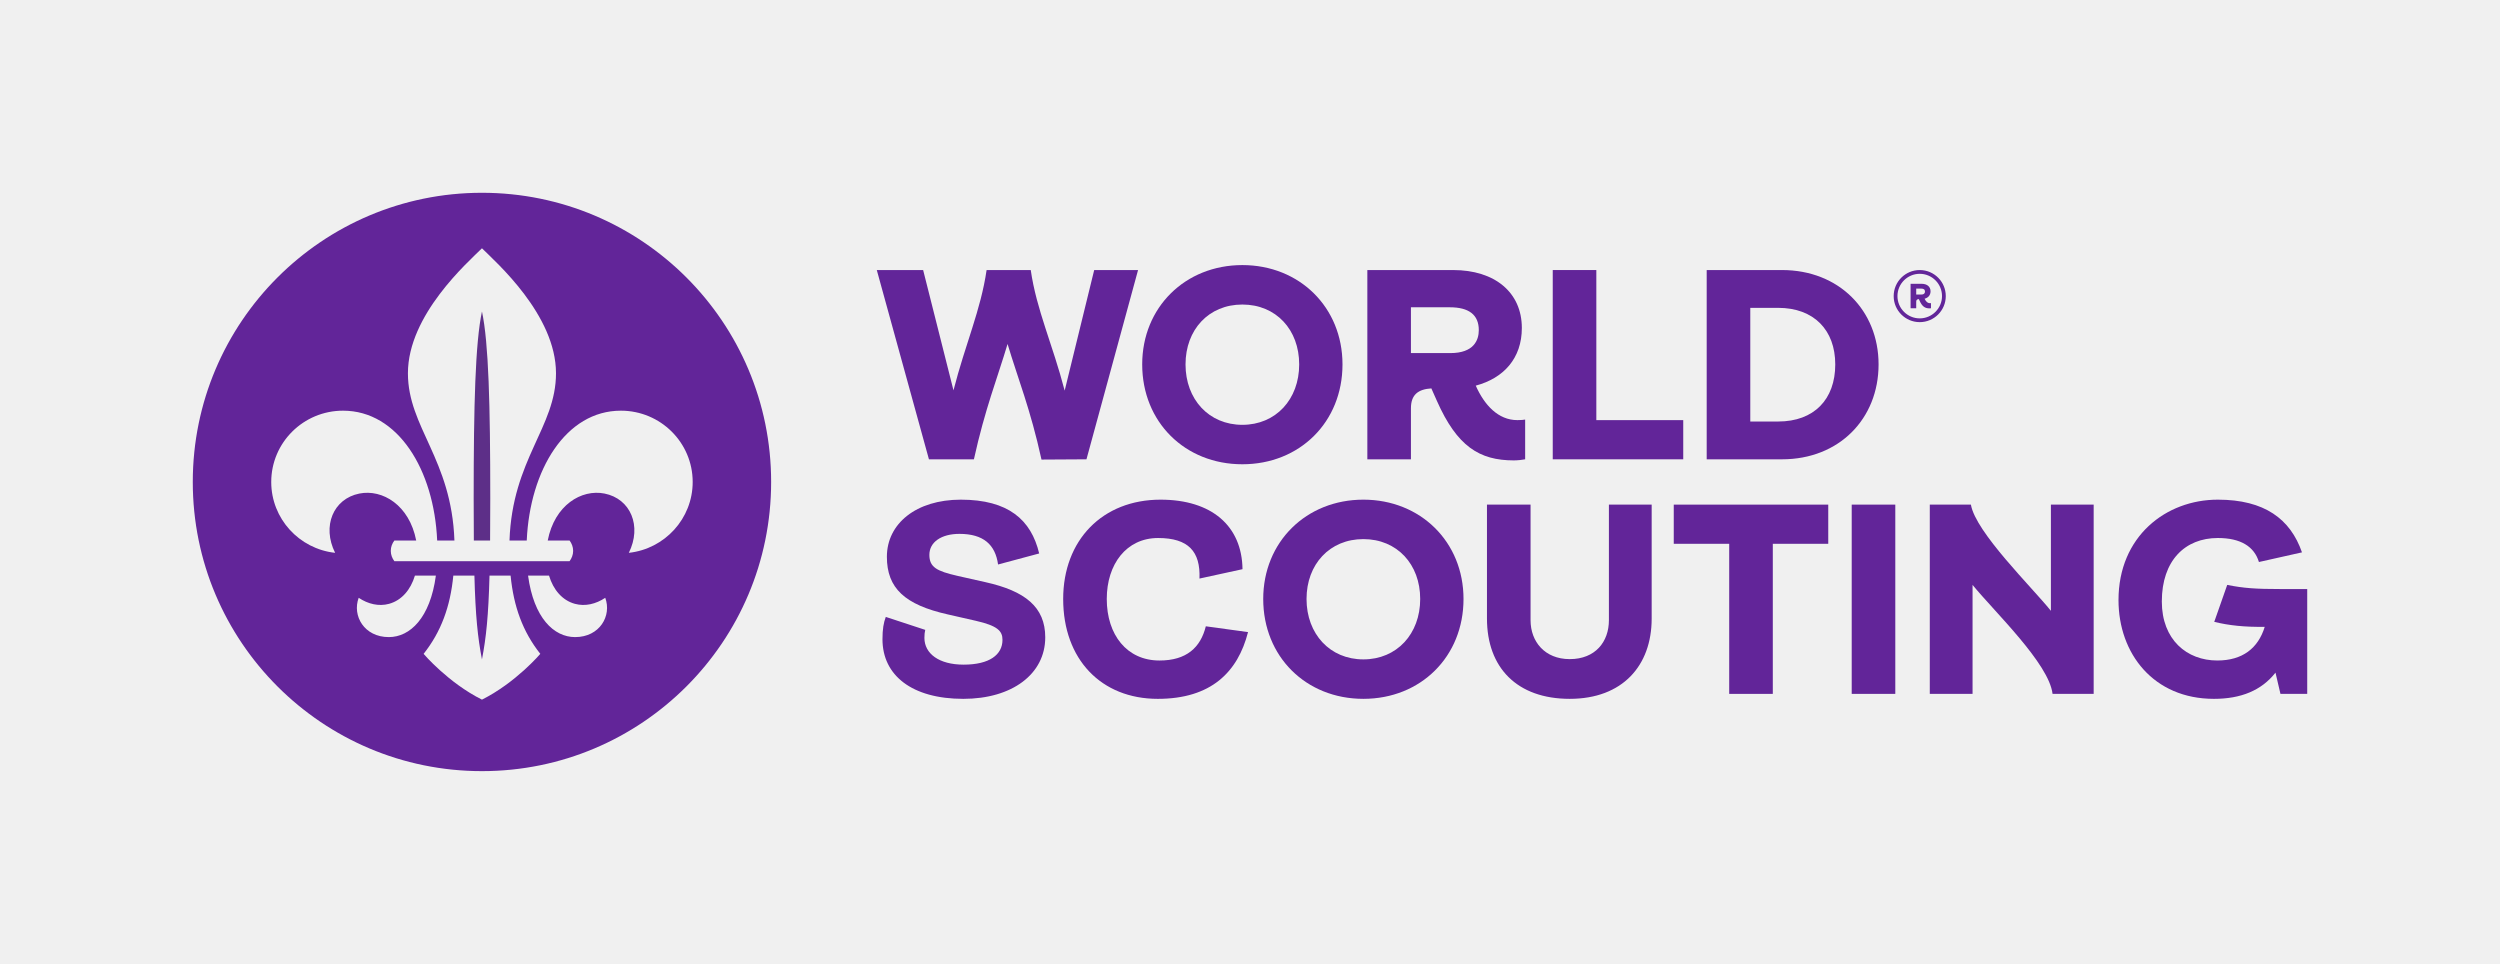
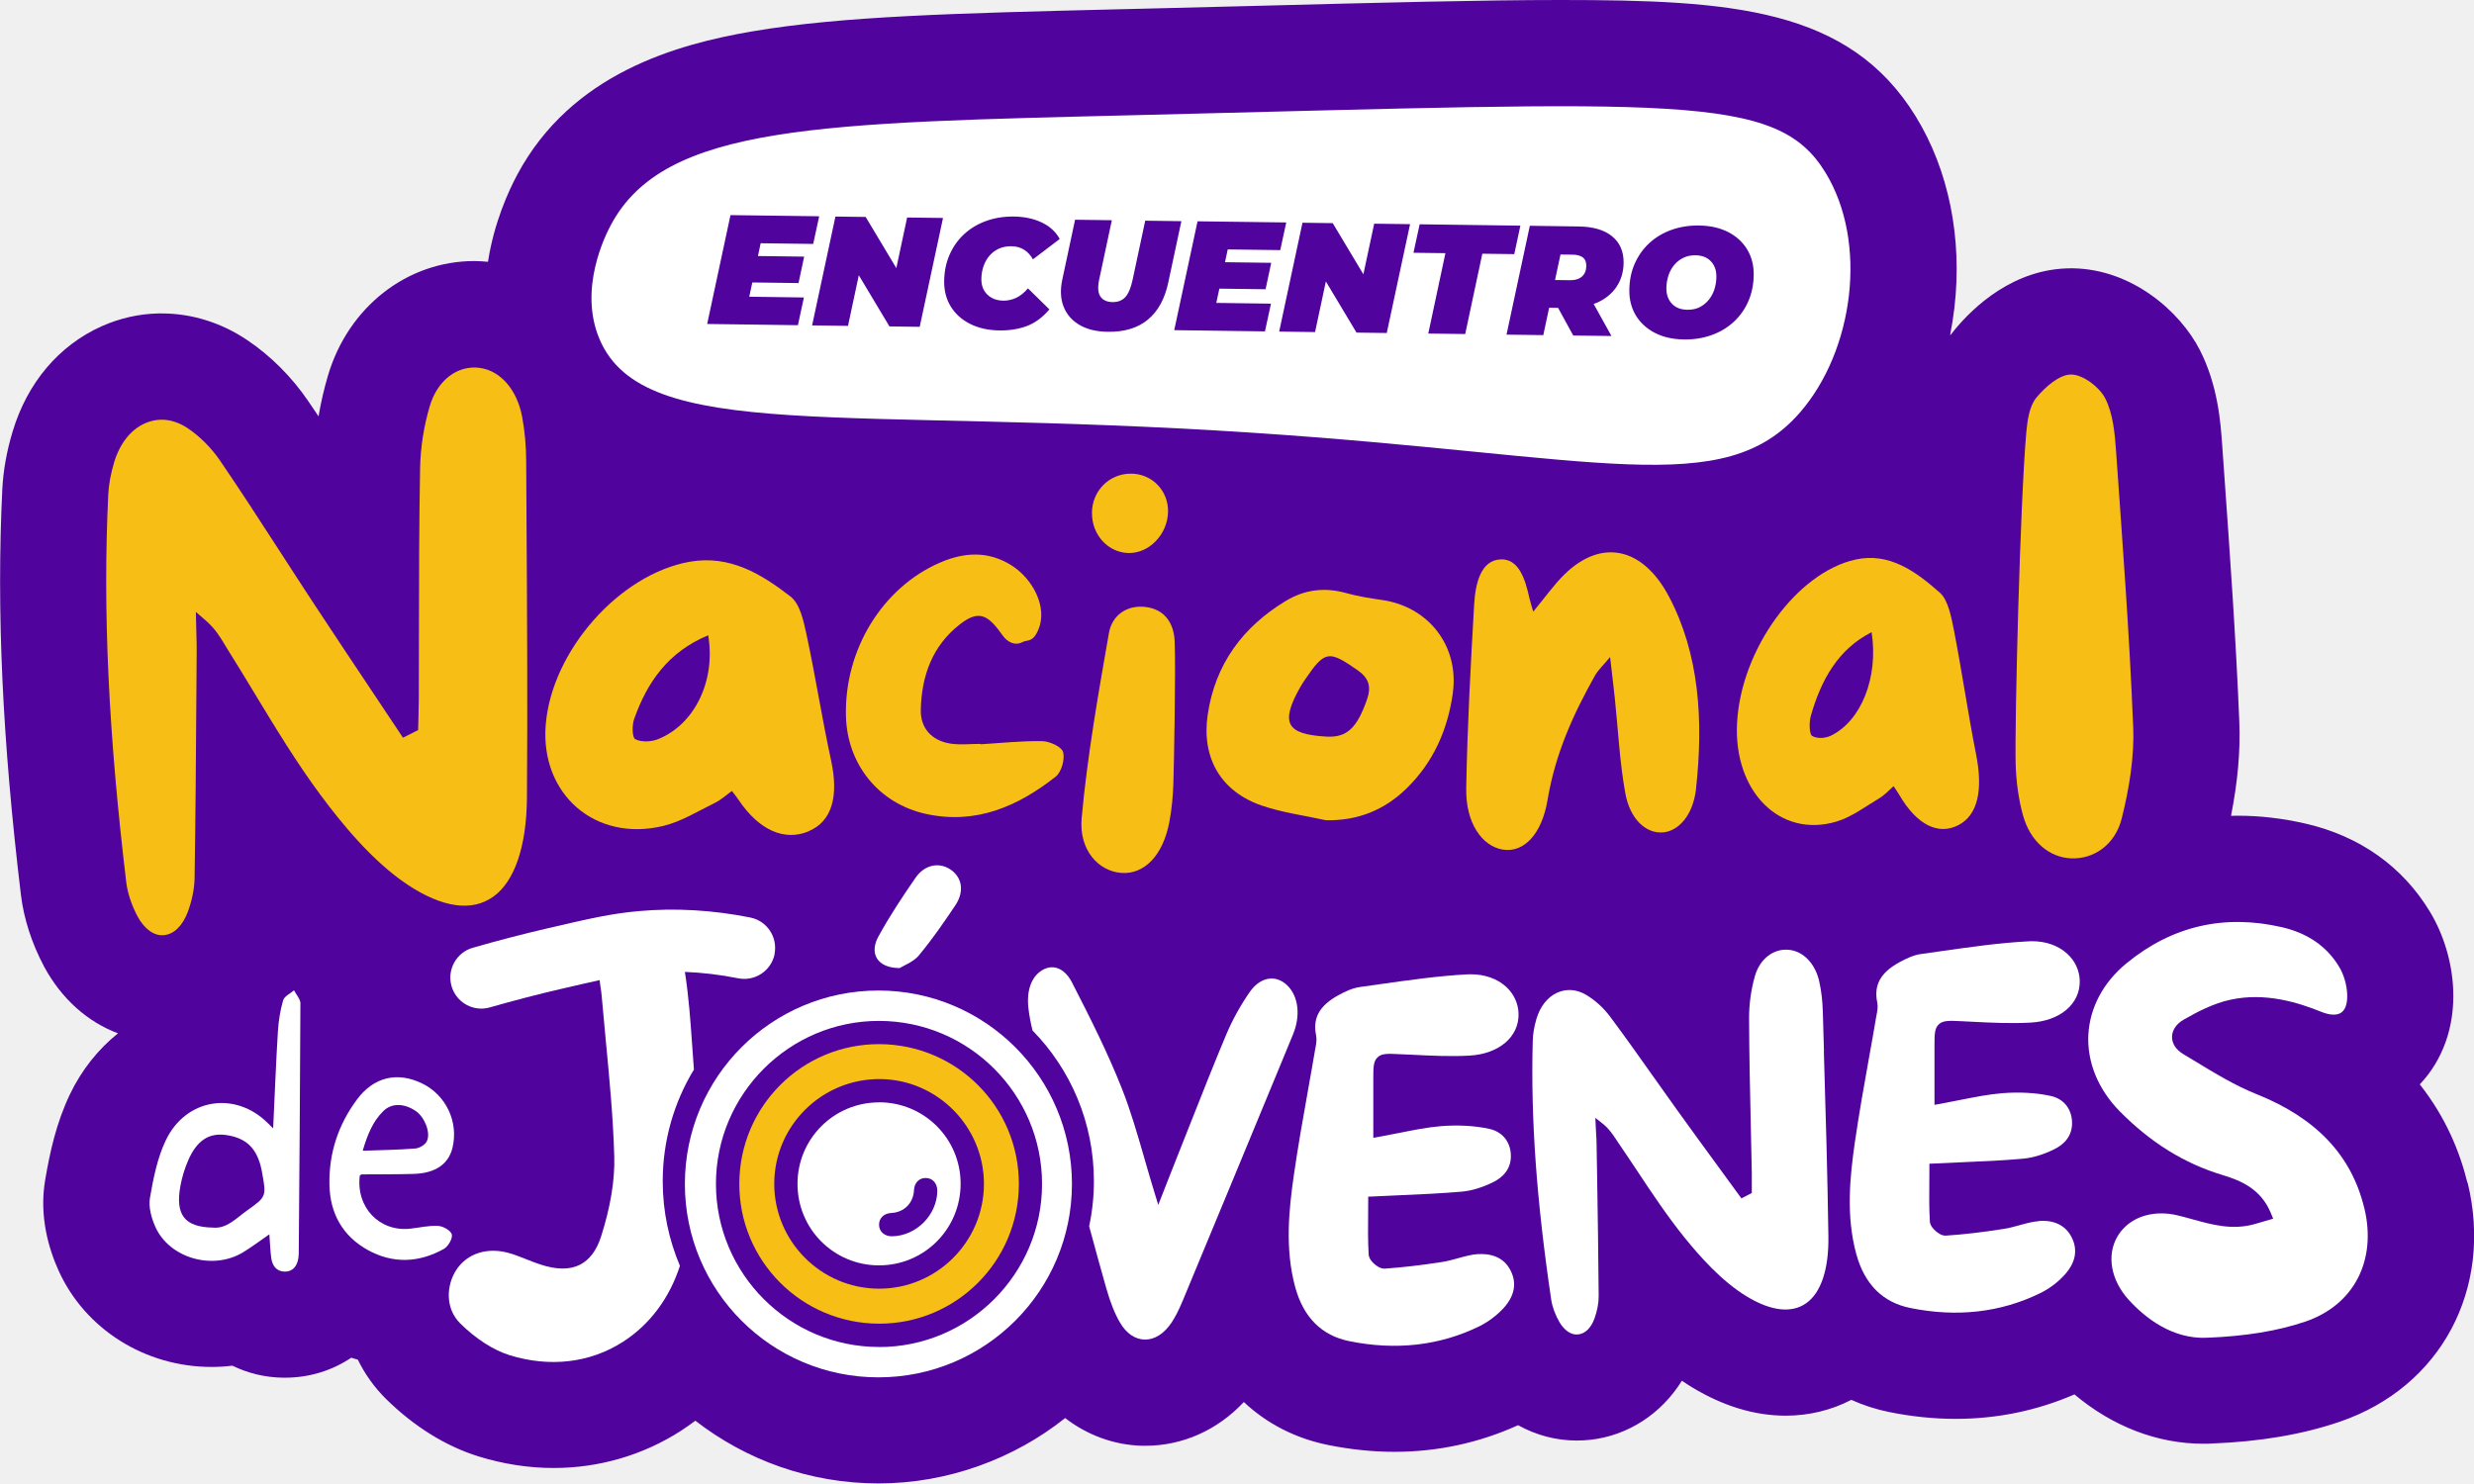
- <svg xmlns="http://www.w3.org/2000/svg" id="WORLD_SCOUTING" viewBox="0 0 335.157 129.227">
+ <svg xmlns="http://www.w3.org/2000/svg" id="Layer_1" data-name="Layer 1" viewBox="0 0 364.01 218.34">
  <defs>
    <style>
      .cls-1 {
-         fill: #5d2f88;
-       }
- 
-       .cls-1, .cls-2 {
-         stroke-width: 0px;
+         fill: #fff;
      }

      .cls-2 {
-         fill: #622599;
+         fill: #50039d;
+       }
+ 
+       .cls-3 {
+         fill: #f7bf16;
      }
    </style>
  </defs>
-   <g>
-     <path class="cls-1" d="M63.501,66.83c0,2.093.007,3.958.023,5.635h2.18c.015-1.678.023-3.542.023-5.635,0-12.594-.219-20.875-1.113-25.073-.893,4.198-1.113,12.479-1.113,25.073Z" />
-     <path class="cls-2" d="M64.613,25.845c-21.411,0-38.768,17.357-38.768,38.768s17.357,38.768,38.768,38.768,38.768-17.357,38.768-38.768-17.357-38.768-38.768-38.768ZM52.126,85.411c-3.299,0-4.933-2.856-4.04-5.268,1.266.842,2.698,1.185,4.074.807,1.699-.467,2.897-1.896,3.464-3.779h2.809c-.758,5.658-3.454,8.24-6.306,8.24ZM64.613,93.795c-4.547-2.279-7.822-6.136-7.822-6.136,2.354-2.982,3.57-6.321,3.983-10.488h2.827c.141,5.386.446,8.303,1.012,11.235.565-2.933.871-5.849,1.012-11.235h2.827c.413,4.167,1.628,7.506,3.983,10.488,0,0-3.275,3.857-7.822,6.136ZM77.101,85.411c-2.852,0-5.548-2.582-6.306-8.24h2.809c.567,1.884,1.765,3.312,3.464,3.779,1.376.378,2.808.035,4.074-.807.893,2.411-.742,5.268-4.04,5.268ZM84.301,74.114c1.786-3.586.242-7.251-3.26-7.948-3.087-.614-6.691,1.542-7.611,6.299h2.928c.285.383.479.851.479,1.384,0,.532-.194,1.001-.479,1.384h-23.49c-.285-.382-.478-.851-.478-1.384,0-.533.194-1.001.478-1.384h2.929c-.92-4.757-4.524-6.913-7.611-6.299-3.502.697-5.046,4.363-3.26,7.948-4.816-.525-8.563-4.578-8.563-9.5,0-5.278,4.309-9.557,9.625-9.557,7.384,0,12.206,7.938,12.621,17.408h2.313c-.382-10.923-6.235-15.176-6.235-22.422,0-7.838,8.06-14.902,9.926-16.757,1.866,1.854,9.926,8.919,9.926,16.757,0,7.246-5.853,11.5-6.235,22.422h2.313c.415-9.47,5.237-17.408,12.621-17.408,5.316,0,9.625,4.279,9.625,9.557-0,4.922-3.747,8.975-8.563,9.5Z" />
-   </g>
+   <path class="cls-2" d="m363.04,174.07c-1.07-4.39-3.12-9.56-7.01-14.48,3.38-3.55,5.15-8.47,4.92-13.95-.17-4.03-1.4-8.11-3.44-11.48-4.01-6.63-10.32-11.11-18.26-12.94-3.37-.78-6.74-1.17-10.03-1.17-.32,0-.64.01-.96.02.98-4.97,1.39-9.52,1.22-13.79-.49-12.17-1.36-24.41-2.2-36.25l-.33-4.66c-.23-3.23-.62-8.63-3.27-13.84-2.91-5.71-10.01-11.92-18.7-12.04-.08,0-.18,0-.26,0-8.41,0-14.36,5.69-17.15,9.08-.19.23-.36.46-.54.69l-.1.04c.26-1.32.47-2.65.63-4,1.19-10.25-.83-20.25-5.68-28.15C272.07,1.19,254.81,0,229.6,0c-11.37,0-26.23.38-45.05.87-5.24.13-10.82.28-16.77.42l-3.37.08c-23.56.58-40.58.99-53.8,3.26-10.98,1.89-26.5,6.12-34.5,21.07-1.33,2.49-3.43,7.11-4.31,12.83-.67-.06-1.35-.11-2.02-.11-9.89,0-18.54,6.77-21.52,16.84-.58,1.96-1.05,3.98-1.39,6.02-.51-.76-1.02-1.51-1.52-2.25-2.41-3.54-5.51-6.65-8.95-8.96-3.82-2.58-8.17-3.94-12.6-3.94-.16,0-.32,0-.47,0-2.89.06-5.7.7-8.36,1.88-6.28,2.81-10.94,8.3-13.1,15.46-.88,2.9-1.39,5.77-1.53,8.52-.87,17.9,0,36.88,2.74,59.72.42,3.49,1.59,7.12,3.4,10.53,2.54,4.73,6.39,8.16,10.88,9.84-2.91,2.34-5.35,5.38-7.07,8.97-2.02,4.23-2.95,8.55-3.64,12.59-.93,5.39.56,10.25,1.97,13.36,3.89,8.62,12.73,14.18,22.52,14.18,1.03,0,2.04-.06,3.05-.19,2.27,1.11,4.81,1.74,7.49,1.77.07,0,.17,0,.24,0,3.63,0,6.97-1.07,9.76-2.94.32.1.65.2.97.29,1.04,2.12,2.43,4.09,4.18,5.81,4.09,4.02,8.77,6.93,13.56,8.42,3.65,1.13,7.38,1.71,11.07,1.71,6.67,0,13.13-1.88,18.69-5.45.74-.48,1.46-.99,2.16-1.51,7.46,5.78,16.81,9.23,26.96,9.23s19.91-3.61,27.45-9.62c3.28,2.53,7.22,3.98,11.37,4.08.03,0,.42,0,.42,0,5.5,0,10.63-2.31,14.5-6.44,3.37,3.17,7.58,5.35,12.42,6.33,3.27.66,6.55,1,9.75,1h0c6.37,0,12.48-1.33,18.18-3.92,2.63,1.46,5.58,2.26,8.64,2.26.67,0,1.34-.04,2-.11,5.57-.63,10.45-3.84,13.46-8.69.49.33,1,.66,1.51.97,4.58,2.77,9.21,4.17,13.77,4.17h0c3.43,0,6.72-.81,9.65-2.33,1.75.79,3.62,1.4,5.6,1.8,3.27.66,6.55,1,9.75,1h0c6.12,0,11.99-1.22,17.48-3.6,5.61,4.71,12.2,7.26,18.97,7.26.39,0,.79,0,1.19-.03,7.2-.28,13.38-1.33,18.91-3.22,14.86-5.09,22.58-19.56,18.78-35.19Z" />
  <g>
    <g>
-       <path class="cls-2" d="M117.545,36.203h6.214l4.068,16.126c1.59-6.214,3.662-10.763,4.439-16.126h5.918c.777,5.363,2.922,9.913,4.549,16.163l3.958-16.163h5.881l-6.917,25.373-6.029.037c-1.48-6.769-3.181-10.911-4.549-15.498-1.368,4.586-3.033,8.729-4.512,15.461h-6.029l-6.991-25.373Z" />
-       <path class="cls-2" d="M166.553,35.537c7.657,0,13.426,5.659,13.426,13.315,0,7.73-5.733,13.389-13.426,13.389s-13.426-5.659-13.426-13.389c0-7.656,5.77-13.315,13.426-13.315ZM174.173,48.853c0-4.66-3.107-8.026-7.619-8.026-4.512,0-7.619,3.366-7.619,8.026,0,4.697,3.144,8.1,7.619,8.1,4.476,0,7.619-3.403,7.619-8.1Z" />
-       <path class="cls-2" d="M183.309,36.203h11.503c5.585,0,9.21,2.996,9.21,7.767,0,4.069-2.441,6.732-6.177,7.73,1.147,2.589,2.996,4.623,5.585,4.623.481,0,.814-.037,1.036-.074v5.326c-.333.074-1.036.148-1.516.148-4.623,0-7.619-1.886-10.319-7.989l-.74-1.664c-1.776.111-2.737.851-2.737,2.663v6.843h-5.844v-25.373ZM194.442,47.336c3.144,0,3.81-1.738,3.81-3.07,0-2.071-1.332-3.07-3.884-3.07h-5.215v6.14h5.289Z" />
-       <path class="cls-2" d="M208.165,36.203h5.844v20.121h11.651v5.252h-17.495v-25.373Z" />
-       <path class="cls-2" d="M228.804,36.203h10.098c7.656,0,12.945,5.437,12.945,12.65,0,7.286-5.289,12.724-12.945,12.724h-10.098v-25.373ZM238.384,56.509c4.809,0,7.656-2.959,7.656-7.656,0-4.623-2.885-7.582-7.656-7.582h-3.736v15.239h3.736Z" />
+       <g>
+         <path class="cls-3" d="m77.42,67.96l.05,8.65c.08,13.39.17,27.24.06,40.85-.06,7.13-1.82,12.29-4.97,14.52-3.14,2.23-7.48,1.61-12.58-1.77-5.3-3.52-9.85-9.22-12.81-13.2-3.53-4.75-6.73-10.04-9.83-15.16-1.28-2.11-2.56-4.23-3.87-6.31l-.4-.66c-.66-1.1-1.42-2.35-2.7-3.47l-1.55-1.35.08,3.44c.02.78.05,1.57.04,2.35l-.05,6.91c-.06,8.69-.12,17.68-.26,26.52-.03,1.52-.38,3.26-.99,4.91-.77,2.06-2.06,3.32-3.53,3.44-1.4.15-2.86-.88-3.87-2.76-.88-1.66-1.47-3.43-1.66-5-2.63-21.95-3.47-40.09-2.65-57.11.07-1.47.37-3.06.87-4.74.84-2.76,2.44-4.79,4.53-5.72.75-.33,1.53-.51,2.32-.53,1.34-.03,2.7.4,3.98,1.26,1.8,1.21,3.5,2.92,4.78,4.81,3.02,4.43,6.01,9.04,8.89,13.5,1.63,2.52,3.26,5.04,4.91,7.55,2.87,4.36,5.76,8.7,8.66,13.04l4.42,6.64,2.23-1.12.05-1.92c.02-.84.04-1.67.05-2.51.01-3.26.02-6.53.02-9.79.01-7.99.02-16.24.17-24.35.06-3.03.55-6.18,1.43-9.13,1.12-3.78,4.06-6.04,7.33-5.61,3.05.4,5.5,3.21,6.25,7.17.39,2.09.6,4.33.6,6.67Z" />
+         <path class="cls-3" d="m118.98,122.35c-3.58,1.49-7.3-.17-10.28-4.59-.27-.4-.58-.78-1.01-1.35-.89.64-1.62,1.32-2.48,1.74-2.5,1.22-4.94,2.76-7.6,3.4-9.98,2.43-18.1-4.62-17.32-14.81.84-10.95,10.88-22.27,21.23-24.07,5.9-1.02,10.53,1.83,14.79,5.12,1.41,1.09,1.93,3.64,2.36,5.62,1.32,6.14,2.28,12.36,3.61,18.5,1.15,5.3.13,8.99-3.3,10.42Zm-14.79-28.85c-5.89,2.45-8.97,6.91-10.89,12.33-.32.91-.3,2.71.17,2.96.88.46,2.31.4,3.31.01,5.37-2.11,8.56-8.54,7.42-15.3Z" />
+         <path class="cls-3" d="m144.26,109.54c3.03-.18,6.07-.52,9.1-.46,1.09.02,2.85.83,3.06,1.61.28,1.06-.24,2.94-1.09,3.61-5.57,4.39-11.76,7.09-19.08,5.49-6.92-1.51-11.59-7.26-11.78-14.36-.27-9.79,5.35-18.96,13.86-22.64,3.55-1.53,7.07-1.73,10.47.4,3.16,1.99,5.37,6.16,3.99,9.45-.83,1.98-1.6,1.47-2.33,1.85-1.22.65-2.33-.13-2.89-.91-2.11-2.96-3.41-3.97-6.32-1.71-4.08,3.17-5.65,7.6-5.77,12.57-.07,2.74,1.62,4.57,4.37,5,1.44.22,2.94.04,4.41.04v.05Z" />
+         <path class="cls-3" d="m172.64,115.37c-.06,1.87-.24,3.76-.59,5.61-.92,4.89-3.67,7.74-7.06,7.49-3.32-.24-6.27-3.32-5.84-8.07.83-9.12,2.43-18.19,4.01-27.23.44-2.53,2.54-4.17,5.37-3.84,2.85.33,4.18,2.4,4.3,5.02.18,4.18-.1,18.2-.19,21.02Zm-11.98-39.85c.01-3.26,2.52-5.8,5.71-5.81,3.11-.01,5.54,2.47,5.49,5.6-.06,3.35-2.81,6.19-5.89,6.08-2.98-.11-5.32-2.7-5.3-5.87Z" />
+         <path class="cls-3" d="m213.77,101.97c-.76,5.42-2.86,10.21-6.83,14.08-3.28,3.19-7.17,4.75-11.85,4.67-3.15-.7-6.4-1.12-9.44-2.16-6.03-2.07-8.88-7.02-7.96-13.34,1.09-7.45,5.15-12.95,11.51-16.79,2.75-1.66,5.7-2.03,8.85-1.15,1.72.48,3.51.77,5.28,1.02,6.89.98,11.38,6.81,10.43,13.67Zm-14.03-3.34c-4.24-2.95-4.8-2.91-7.72,1.38-.25.37-.5.75-.72,1.14-2.96,5.25-2.06,6.93,3.88,7.26,3.01.16,4.47-1.26,5.94-5.43.67-1.91.31-3.17-1.38-4.35Z" />
+         <path class="cls-3" d="m249.55,116.07c-.44,3.94-2.59,6.26-4.89,6.44-2.42.19-4.82-1.86-5.53-5.81-.83-4.58-1.05-9.37-1.55-14.07-.18-1.7-.39-3.4-.68-5.93-1.01,1.23-1.74,1.87-2.25,2.77-3.09,5.52-5.79,11.31-6.96,18.3-.84,5.01-3.48,7.76-6.56,7.27-3.09-.49-5.49-3.96-5.4-9,.16-9.04.65-18.08,1.17-27.1.19-3.22,1.03-6.47,3.87-6.61,2.63-.13,3.62,2.73,4.28,5.79.12.54.3,1.05.54,1.9,1.67-2.01,3.02-3.93,4.56-5.45,5.38-5.29,11.5-4.16,15.41,3.23,4.47,8.44,5.09,18.25,3.98,28.28Z" />
+         <path class="cls-3" d="m288.12,121.45c-2.97,1.52-6.11-.09-8.65-4.43-.23-.4-.5-.77-.86-1.32-.73.64-1.34,1.33-2.05,1.75-2.07,1.23-4.1,2.79-6.31,3.45-8.32,2.52-15.19-4.38-14.67-14.48.56-10.85,8.81-22.18,17.44-24.07,4.92-1.08,8.83,1.7,12.43,4.91,1.19,1.06,1.66,3.58,2.05,5.54,1.18,6.06,2.06,12.21,3.26,18.28,1.03,5.24.23,8.9-2.62,10.36Zm-12.74-28.41c-4.9,2.49-7.41,6.94-8.95,12.33-.26.9-.22,2.69.18,2.93.74.45,1.94.37,2.76-.02,4.46-2.15,7.04-8.55,6.01-15.23Z" />
+         <path class="cls-3" d="m313.87,106.91c.18,4.48-.59,9.12-1.68,13.5-.99,4-4.18,6.03-7.4,5.92-3.22-.11-6.05-2.41-7.14-6.34-.68-2.46-1.01-5.07-1.08-7.63-.15-5.98.65-38.58,1.58-48.86.16-1.72.46-3.75,1.48-4.99,1.29-1.56,3.39-3.41,5.12-3.39,1.74.02,4.15,1.84,5,3.51,1.17,2.3,1.41,5.18,1.6,7.85.95,13.47,1.97,26.94,2.51,40.42Z" />
+       </g>
+       <g>
+         <path class="cls-1" d="m44.2,147.69c-.04,12.08-.15,24.16-.24,36.24,0,.42,0,.84-.06,1.25-.2,1.2-.84,1.98-2.01,1.97-1.17-.02-1.82-.81-1.98-2.01-.14-1.06-.18-2.13-.28-3.48-1.43.98-2.62,1.9-3.89,2.66-4.42,2.67-10.79.87-12.87-3.73-.58-1.29-1.04-2.94-.81-4.28.5-2.9,1.1-5.91,2.34-8.5,2.96-6.18,10.23-7.27,14.99-2.53.19.19.39.38.8.79.24-4.98.41-9.64.7-14.29.1-1.54.34-3.1.77-4.56.18-.61,1.05-.99,1.6-1.47.33.65.95,1.3.95,1.95Zm-5.66,24.78c-.02-.12-.03-.24-.06-.35-.68-3.15-2.27-4.67-5.26-5.08-2.45-.33-4.22.78-5.49,3.64-.54,1.22-.95,2.55-1.19,3.88-.77,4.25.63,6.03,4.77,6.11,2.05.21,3.46-1.4,5.06-2.53,2.85-2.03,2.84-2.05,2.17-5.68Z" />
+         <path class="cls-1" d="m52.94,173c-.59,4.68,2.87,8.32,7.42,7.83,1.37-.15,2.74-.49,4.1-.41.73.04,1.88.68,2.02,1.26.14.59-.54,1.77-1.16,2.12-3.68,2.06-7.52,2.22-11.24.15-3.64-2.03-5.52-5.34-5.61-9.56-.1-4.65,1.3-8.87,4.05-12.57,2.47-3.33,5.95-4.14,9.6-2.36,3.51,1.71,5.37,5.65,4.46,9.45-.58,2.43-2.54,3.78-5.76,3.86-2.54.07-5.08.05-7.62.07-.05,0-.09.06-.25.16Zm.43-3.64c2.71-.1,5.23-.13,7.74-.33.61-.05,1.45-.55,1.7-1.09.6-1.24-.35-3.53-1.6-4.4-1.71-1.18-3.56-1.24-4.8-.03-1.6,1.57-2.38,3.6-3.04,5.84Z" />
+       </g>
+       <g>
+         <g>
+           <path class="cls-1" d="m139.8,127.94c-1.65-1.08-3.75-.69-5.09,1.24-1.94,2.81-3.84,5.67-5.47,8.66-.48.88-.64,1.71-.51,2.41.24,1.32,1.5,2.21,3.63,2.23.62-.39,2.03-.9,2.85-1.88.05-.06.1-.12.14-.18,1.88-2.27,3.56-4.72,5.2-7.16,1.39-2.07,1.01-4.18-.76-5.33Z" />
+           <path class="cls-1" d="m189.41,145.03c-1.71-1.66-3.99-1.26-5.54.98-1.37,1.99-2.53,4.08-3.43,6.21-1.8,4.28-3.55,8.71-5.24,12.99-.64,1.62-1.28,3.23-1.92,4.84-.44,1.13-.89,2.26-1.39,3.53l-1.47,3.75-.49-1.6c-.54-1.75-1.04-3.47-1.52-5.15-1.06-3.66-2.05-7.11-3.33-10.34-2.12-5.37-4.7-10.48-7.37-15.68-.7-1.35-1.68-2.12-2.74-2.2-.55-.04-1.11.1-1.67.45-1.54.95-2.27,2.96-1.99,5.5.12,1.13.34,2.24.61,3.35,5.59,5.71,9.03,13.53,9.03,22.17,0,2.28-.24,4.5-.7,6.64.83,3.06,1.66,6.12,2.53,9.16.6,2.1,1.26,3.75,2.02,5.04.93,1.58,2.21,2.45,3.62,2.48,1.45.03,2.84-.85,3.93-2.46.56-.83,1.08-1.85,1.69-3.31,4.92-11.83,9.82-23.67,14.71-35.51l1.49-3.62c1.15-2.78.82-5.62-.85-7.24Z" />
+           <path class="cls-1" d="m217.44,184.57c-.93.06-1.86.32-2.85.59-.76.21-1.54.43-2.34.56-3.14.49-5.92.81-8.5.99-.61.04-1.22-.41-1.53-.68-.3-.26-.8-.79-.84-1.39-.12-1.94-.1-3.9-.08-5.8,0-.67.01-1.34.01-2.01v-.71l.71-.03c1.32-.07,2.62-.12,3.91-.18,3.16-.14,6.14-.27,9.14-.53,1.46-.13,3.06-.62,4.65-1.41,1.27-.63,2.74-1.87,2.57-4.18-.15-1.89-1.33-3.25-3.16-3.65-2.15-.47-4.61-.6-7.11-.4-2.02.17-4.03.57-6.16,1-.95.19-1.92.38-2.92.56l-.88.16v-3.39c0-1.8,0-3.5,0-5.22,0-1.77,0-2.65.63-3.24.61-.59,1.5-.55,3.25-.46l1.78.08c2.79.14,5.67.28,8.47.13,4.38-.24,7.35-2.79,7.24-6.21-.05-1.49-.7-2.89-1.83-3.92-1.31-1.2-3.14-1.84-5.19-1.84-.18,0-.35,0-.53.01-4.29.23-8.64.85-12.86,1.45l-2.97.42c-1.07.15-2.18.68-3.11,1.19-2.81,1.54-3.83,3.37-3.29,5.96.12.6,0,1.21-.09,1.75l-.06.31c-.33,1.97-.69,3.95-1.04,5.93-.73,4.1-1.49,8.35-2.09,12.54-.72,5.01-1.35,10.83.21,16.52,1.22,4.43,3.9,7.09,7.93,7.91,6.89,1.4,13.33.66,19.14-2.18,1.3-.64,2.55-1.58,3.54-2.64,1.62-1.77,2-3.6,1.14-5.43-1.07-2.3-3.26-2.66-4.9-2.55Z" />
+           <path class="cls-1" d="m268.37,154.7l-.17-5.78c-.04-1.57-.21-3.06-.52-4.45-.58-2.63-2.33-4.47-4.46-4.68-2.28-.23-4.29,1.33-5.02,3.88-.56,1.98-.85,4.1-.85,6.12.02,5.43.14,10.94.26,16.28.05,2.18.09,4.36.14,6.55,0,.56,0,1.12,0,1.67v1.29l-1.53.79-3.18-4.36c-2.08-2.85-4.16-5.69-6.22-8.56-1.19-1.65-2.36-3.31-3.53-4.96-2.07-2.93-4.22-5.96-6.39-8.87-.92-1.24-2.13-2.35-3.4-3.13-.91-.56-1.86-.82-2.79-.78-.55.03-1.08.16-1.6.39-1.44.66-2.52,2.05-3.06,3.9-.33,1.13-.51,2.2-.53,3.18-.31,11.39.55,23.5,2.72,38.12.16,1.05.59,2.22,1.23,3.32.73,1.23,1.76,1.9,2.74,1.77,1.02-.1,1.9-.96,2.4-2.36.4-1.11.62-2.28.61-3.3-.04-5.9-.14-11.91-.23-17.72l-.08-4.62c0-.53-.03-1.05-.07-1.57l-.11-2.3,1.1.87c.91.73,1.45,1.55,1.93,2.27l.29.44c.94,1.37,1.86,2.76,2.79,4.15,2.23,3.37,4.55,6.85,7.07,9.96,2.12,2.61,5.37,6.34,9.11,8.6,3.59,2.17,6.62,2.51,8.77.96,2.16-1.54,3.3-5.02,3.23-9.79-.13-9.09-.4-18.35-.67-27.3Z" />
+           <path class="cls-1" d="m300.01,179.72c-.93.06-1.86.32-2.84.59-.76.21-1.54.43-2.35.55-3.14.5-5.92.82-8.49.99-.62.05-1.22-.4-1.53-.68-.3-.26-.81-.78-.85-1.38-.12-1.94-.1-3.9-.08-5.8,0-.67.01-1.34.01-2.01v-.71l.71-.03c1.32-.07,2.62-.12,3.91-.18,3.16-.13,6.15-.26,9.15-.53,1.45-.13,3.06-.62,4.64-1.41,1.27-.63,2.74-1.87,2.57-4.18-.14-1.89-1.32-3.26-3.15-3.65-2.15-.47-4.61-.6-7.12-.4-2.02.17-4.03.57-6.16.99-.96.2-1.93.38-2.93.57l-.87.15v-3.38c0-1.8,0-3.51,0-5.22,0-1.77,0-2.65.63-3.24.62-.59,1.5-.55,3.25-.47l1.78.09c2.79.14,5.67.28,8.47.12,4.38-.23,7.35-2.79,7.24-6.21-.05-1.49-.7-2.89-1.84-3.92-1.31-1.21-3.14-1.85-5.19-1.85-.18,0-.35,0-.53.02-4.29.22-8.64.85-12.85,1.45l-2.98.42c-1.07.15-2.17.68-3.11,1.19-2.81,1.53-3.83,3.37-3.29,5.95.12.61.01,1.21-.09,1.75l-.06.31c-.33,1.97-.68,3.95-1.04,5.93-.74,4.1-1.49,8.34-2.1,12.53-.72,5.02-1.35,10.84.21,16.52,1.22,4.43,3.89,7.09,7.93,7.91,6.89,1.4,13.33.66,19.14-2.19,1.3-.63,2.55-1.57,3.53-2.64,1.62-1.77,2.01-3.6,1.15-5.43-1.08-2.31-3.27-2.67-4.9-2.55Z" />
+           <path class="cls-1" d="m347.86,177.77c-1.88-7.74-7.05-13.21-15.82-16.73-3.15-1.26-6.11-3.06-8.98-4.8l-1.82-1.1c-1.07-.64-1.67-1.55-1.66-2.54.01-1,.64-1.93,1.74-2.55,1.99-1.14,4.36-2.38,6.83-2.91,5.21-1.15,10.12.46,13.35,1.76,1.3.53,2.36.57,2.99.12.78-.55.9-1.78.86-2.72-.06-1.39-.5-2.9-1.2-4.04-1.8-2.98-4.63-4.93-8.4-5.8-8.49-1.96-16.19-.18-22.87,5.31-3.41,2.79-5.39,6.52-5.61,10.49-.21,4.05,1.43,8.06,4.61,11.29,4.55,4.61,9.5,7.69,15.15,9.39,2.81.85,5.61,2.1,7.05,5.5l.38.92-2.68.78c-3.29.95-6.31.11-9.22-.7-.72-.2-1.44-.4-2.16-.57-.82-.2-1.62-.29-2.4-.29-2.78,0-5.18,1.22-6.46,3.41-1.61,2.76-.96,6.4,1.64,9.28,2.42,2.67,6.42,5.84,11.54,5.61,5.7-.22,10.43-1,14.49-2.38,7.13-2.44,10.53-8.99,8.66-16.71Z" />
+         </g>
+         <path class="cls-1" d="m113.98,140.4c-.5,2.47-2.89,4.07-5.37,3.58-2.63-.53-5.25-.84-7.84-.94.57,3.6.83,7.31,1.08,10.91.08,1.16.16,2.31.25,3.46-2.91,4.79-4.59,10.42-4.59,16.44,0,4.42.91,8.62,2.53,12.45-1.54,4.76-4.43,8.64-8.38,11.18-4.84,3.11-10.76,3.8-16.68,1.97-2.36-.74-4.93-2.38-7.23-4.64-2.31-2.27-2.06-5.69-.62-7.9,1.2-1.84,3.18-2.83,5.44-2.83.7,0,1.45.1,2.2.3.89.24,1.76.59,2.67.95.66.26,1.33.53,2.01.75,2.44.81,4.36.82,5.89.05,1.4-.72,2.44-2.1,3.09-4.12,1.39-4.35,2.05-8.32,1.95-11.8-.16-5.68-.71-11.43-1.24-16.99-.21-2.24-.42-4.48-.62-6.72-.03-.39-.09-.79-.15-1.18-.05-.35-.11-.71-.14-1.07-1.53.33-3.29.74-5.45,1.24-3.6.83-7.2,1.77-10.7,2.77-.42.12-.85.18-1.26.18-1.98,0-3.8-1.3-4.38-3.3-.7-2.42.7-4.95,3.11-5.65,3.65-1.05,7.41-2.03,11.16-2.9,5.94-1.38,9.21-2.14,13.3-2.5,5.33-.48,10.84-.16,16.37.94,2.47.49,4.07,2.89,3.58,5.36Z" />
+         <g>
+           <path class="cls-3" d="m129.39,153.67c-11.35-.04-20.58,9.14-20.61,20.52-.04,11.36,9.14,20.58,20.52,20.62,11.36.04,20.58-9.14,20.61-20.52.03-11.37-9.13-20.57-20.52-20.62Zm-.11,35.99c-8.5-.04-15.4-7-15.36-15.5.04-8.5,7-15.38,15.51-15.35,8.46.03,15.36,6.99,15.34,15.47-.02,8.5-6.99,15.42-15.48,15.38Z" />
+           <path class="cls-1" d="m129.25,145.78c-15.73,0-28.48,12.74-28.48,28.47s12.75,28.46,28.48,28.46,28.47-12.75,28.47-28.46-12.75-28.47-28.47-28.47Zm.09,52.46c-13.22,0-23.98-10.76-24-23.98-.01-13.23,10.79-24.03,24.01-24.01,13.22.02,23.98,10.79,23.97,24.01,0,13.22-10.78,23.99-23.99,23.99Z" />
+           <path class="cls-1" d="m129.35,162.24c-6.64,0-11.99,5.33-12.01,11.96-.02,6.66,5.34,12.03,11.99,12.03,6.66,0,12.01-5.36,12.01-12.02,0-6.63-5.36-11.98-11.99-11.98Zm1.91,19.71c-1.09.02-1.89-.66-1.92-1.65-.03-1,.7-1.73,1.79-1.78,1.9-.09,3.26-1.46,3.35-3.36.05-1.09.76-1.82,1.77-1.79.99.02,1.67.81,1.66,1.91-.05,3.55-3.1,6.61-6.65,6.67Z" />
+         </g>
+       </g>
    </g>
    <g>
-       <path class="cls-2" d="M124.04,84.443c-.074.333-.111.592-.111,1.073,0,2.108,1.96,3.588,5.252,3.588,3.477,0,5.215-1.332,5.215-3.329,0-1.184-.666-1.886-3.588-2.552l-3.736-.851c-5.77-1.295-8.174-3.514-8.174-7.73,0-4.438,3.921-7.656,9.913-7.656,6.362,0,9.432,2.7,10.504,7.213l-5.511,1.479c-.37-2.663-1.96-4.106-5.178-4.106-2.441,0-4.032,1.11-4.032,2.811,0,1.664.999,2.182,3.736,2.811l3.773.851c5.326,1.184,8.026,3.329,8.026,7.397,0,4.919-4.438,8.248-10.985,8.248-6.88,0-10.837-3.144-10.837-7.989,0-1.332.148-2.219.444-2.996l5.289,1.738Z" />
-       <path class="cls-2" d="M167.315,84.739c-1.369,5.363-4.956,8.951-12.095,8.951-7.582,0-12.687-5.289-12.687-13.389,0-7.878,5.252-13.315,13.056-13.315,6.843,0,10.911,3.514,10.985,9.321l-5.77,1.258c.148-3.625-1.479-5.437-5.548-5.437-4.254,0-6.88,3.514-6.88,8.174,0,4.808,2.7,8.248,7.065,8.248,3.625,0,5.511-1.738,6.214-4.587l5.659.777Z" />
-       <path class="cls-2" d="M182.777,66.985c7.657,0,13.426,5.659,13.426,13.315,0,7.73-5.733,13.389-13.426,13.389s-13.426-5.659-13.426-13.389c0-7.656,5.77-13.315,13.426-13.315ZM190.396,80.3c0-4.66-3.107-8.026-7.619-8.026-4.512,0-7.619,3.366-7.619,8.026,0,4.697,3.144,8.1,7.619,8.1,4.476,0,7.619-3.403,7.619-8.1Z" />
-       <path class="cls-2" d="M205.191,67.65v15.498c0,2.885,1.923,5.215,5.252,5.215,3.44,0,5.252-2.33,5.252-5.215v-15.498h5.733v15.276c0,6.325-3.921,10.763-10.985,10.763s-11.096-4.18-11.096-10.763v-15.276h5.844Z" />
-       <path class="cls-2" d="M231.823,72.903h-7.435v-5.252h20.713v5.252h-7.434v20.121h-5.844v-20.121Z" />
-       <path class="cls-2" d="M248.245,67.65h5.844v25.373h-5.844v-25.373Z" />
-       <path class="cls-2" d="M258.713,67.65h5.511c.629,3.699,8.174,11.059,10.726,14.24v-14.24h5.733v25.373h-5.511c-.481-4.069-7.767-10.985-10.726-14.61v14.61h-5.733v-25.373Z" />
-       <path class="cls-2" d="M298.586,78.414c2.219.444,3.847.555,7.138.555h3.588v14.055h-3.588l-.666-2.848c-1.886,2.404-4.66,3.514-8.248,3.514-8.1,0-12.798-6.066-12.798-13.241,0-8.544,6.362-13.463,13.316-13.463,6.251,0,9.728,2.589,11.281,7.065l-5.77,1.294c-.629-2.071-2.441-3.218-5.511-3.218-4.402,0-7.508,3.033-7.508,8.507,0,5.141,3.366,7.915,7.435,7.915,3.366,0,5.474-1.627,6.362-4.513-2.737.037-4.771-.185-6.769-.666l1.738-4.956Z" />
+       <path class="cls-1" d="m251.13,37.98c-.46-.27-1.02-.4-1.68-.41-.66,0-1.25.11-1.77.37-.52.25-.97.61-1.35,1.06-.37.45-.66.97-.85,1.56-.19.59-.29,1.21-.3,1.87,0,.61.11,1.16.36,1.63.25.48.6.85,1.06,1.12s1.02.4,1.68.41c.67,0,1.27-.11,1.78-.37s.96-.61,1.33-1.06c.37-.45.66-.97.85-1.56.19-.59.29-1.21.3-1.87,0-.63-.11-1.18-.36-1.65-.25-.47-.6-.84-1.06-1.1Z" />
+       <path class="cls-1" d="m228.79,41.21l2.22.03c.75.01,1.33-.17,1.75-.54.42-.37.63-.89.64-1.56,0-.58-.17-1-.52-1.26-.36-.26-.85-.39-1.47-.4l-1.81-.02-.8,3.75Z" />
+       <path class="cls-1" d="m268.56,25.35c-7.2-11.72-21.74-10.37-100.39-8.43-47.58,1.17-70.36,1.37-78.28,16.17-.83,1.55-4.81,9.45-1.68,16.82,6.53,15.42,36.17,9.82,96.11,13.78,50.93,3.36,69.24,10.03,80.54-3.01,7.83-9.03,10.07-24.96,3.7-35.33Zm-150.28,18.44l-.88,4.07-13.35-.18,3.43-16.02,13.05.17-.88,4.07-7.73-.1-.4,1.88,6.8.09-.83,3.89-6.8-.09-.45,2.1,8.05.11Zm17.04,4.31l-4.45-.06-4.51-7.53-1.59,7.45-5.28-.07,3.43-16.02,4.45.06,4.51,7.53,1.59-7.45,5.28.07-3.43,16.02Zm9.46-5.38c.27.48.65.85,1.14,1.12s1.07.4,1.73.41c.63,0,1.24-.13,1.85-.41.61-.28,1.19-.75,1.75-1.4l3.15,3.09c-.99,1.18-2.1,1.99-3.3,2.45-1.21.45-2.55.67-4.04.65-1.65-.02-3.09-.34-4.32-.96-1.23-.62-2.18-1.47-2.85-2.56-.67-1.09-.99-2.34-.97-3.76.02-1.41.28-2.7.8-3.87.51-1.17,1.23-2.18,2.14-3.02.91-.84,1.99-1.49,3.24-1.94,1.25-.45,2.61-.67,4.09-.65,1.54.02,2.91.31,4.1.88,1.19.57,2.06,1.37,2.63,2.42l-3.94,3c-.33-.6-.76-1.07-1.29-1.41-.53-.34-1.16-.51-1.9-.52-.64,0-1.23.1-1.76.33-.53.23-.99.56-1.38.99-.39.43-.69.94-.91,1.54-.22.59-.34,1.25-.35,1.97,0,.63.12,1.18.39,1.66Zm24.13,4.31c-1.48,1.23-3.46,1.84-5.92,1.8-1.67-.02-3.06-.36-4.16-1.01-1.11-.65-1.89-1.55-2.34-2.69-.45-1.15-.51-2.47-.19-3.98l1.88-8.81,5.41.07-1.86,8.72c-.24,1.13-.19,1.96.17,2.5.36.54.96.82,1.8.83.78.01,1.4-.23,1.86-.72s.82-1.34,1.08-2.54l1.86-8.72,5.32.07-1.93,9.04c-.51,2.39-1.5,4.21-2.99,5.44Zm18.09-2.33l-.88,4.07-13.35-.18,3.43-16.02,13.05.17-.88,4.07-7.73-.1-.4,1.88,6.8.09-.83,3.89-6.8-.09-.45,2.1,8.05.11Zm17.04,4.31l-4.45-.06-4.51-7.53-1.59,7.45-5.28-.07,3.43-16.02,4.45.06,4.51,7.53,1.59-7.45,5.28.07-3.43,16.02Zm11.52.15l-5.41-.07,2.52-11.83-4.7-.06.91-4.19,14.82.2-.9,4.19-4.7-.06-2.52,11.83Zm22.29-6.95c-.68,1-1.63,1.78-2.85,2.33-.17.07-.34.13-.52.19l2.62,4.72-5.62-.07-2.23-4.07-1.32-.02-.86,4.03-5.41-.07,3.43-16.02,7.2.1c2.13.03,3.76.51,4.91,1.45,1.15.94,1.71,2.25,1.69,3.91-.02,1.35-.37,2.52-1.05,3.52Zm19.38,2.15c-.51,1.16-1.23,2.17-2.14,3.01-.91.84-1.99,1.49-3.24,1.94-1.25.45-2.6.67-4.07.65-1.67-.02-3.1-.35-4.31-.98-1.21-.63-2.14-1.49-2.79-2.57-.65-1.09-.97-2.33-.95-3.74.02-1.42.28-2.72.8-3.88s1.23-2.17,2.14-3.01c.91-.84,1.99-1.49,3.24-1.94,1.25-.45,2.6-.67,4.07-.65,1.67.02,3.1.35,4.31.97,1.21.63,2.14,1.49,2.79,2.57.65,1.09.97,2.33.95,3.74-.02,1.42-.28,2.72-.8,3.88Z" />
    </g>
  </g>
-   <g>
-     <path class="cls-2" d="M257.364,36.708c1.647,0,2.987,1.34,2.987,2.987s-1.34,2.987-2.987,2.987c-1.647,0-2.986-1.34-2.986-2.987s1.34-2.987,2.986-2.987M257.364,36.203c-1.928,0-3.492,1.563-3.492,3.492s1.563,3.492,3.492,3.492c1.928,0,3.492-1.563,3.492-3.492s-1.563-3.492-3.492-3.492h0Z" />
-     <path class="cls-2" d="M256.139,38.047h1.486c.721,0,1.19.387,1.19,1.003,0,.525-.315.869-.798.998.148.334.387.597.721.597.062,0,.105-.005.134-.01v.688c-.043.01-.134.019-.196.019-.597,0-.984-.244-1.333-1.032l-.096-.215c-.229.014-.354.11-.354.344v.884h-.755v-3.277ZM257.577,39.485c.406,0,.492-.225.492-.397,0-.268-.172-.397-.502-.397h-.674v.793h.683Z" />
-   </g>
</svg>
